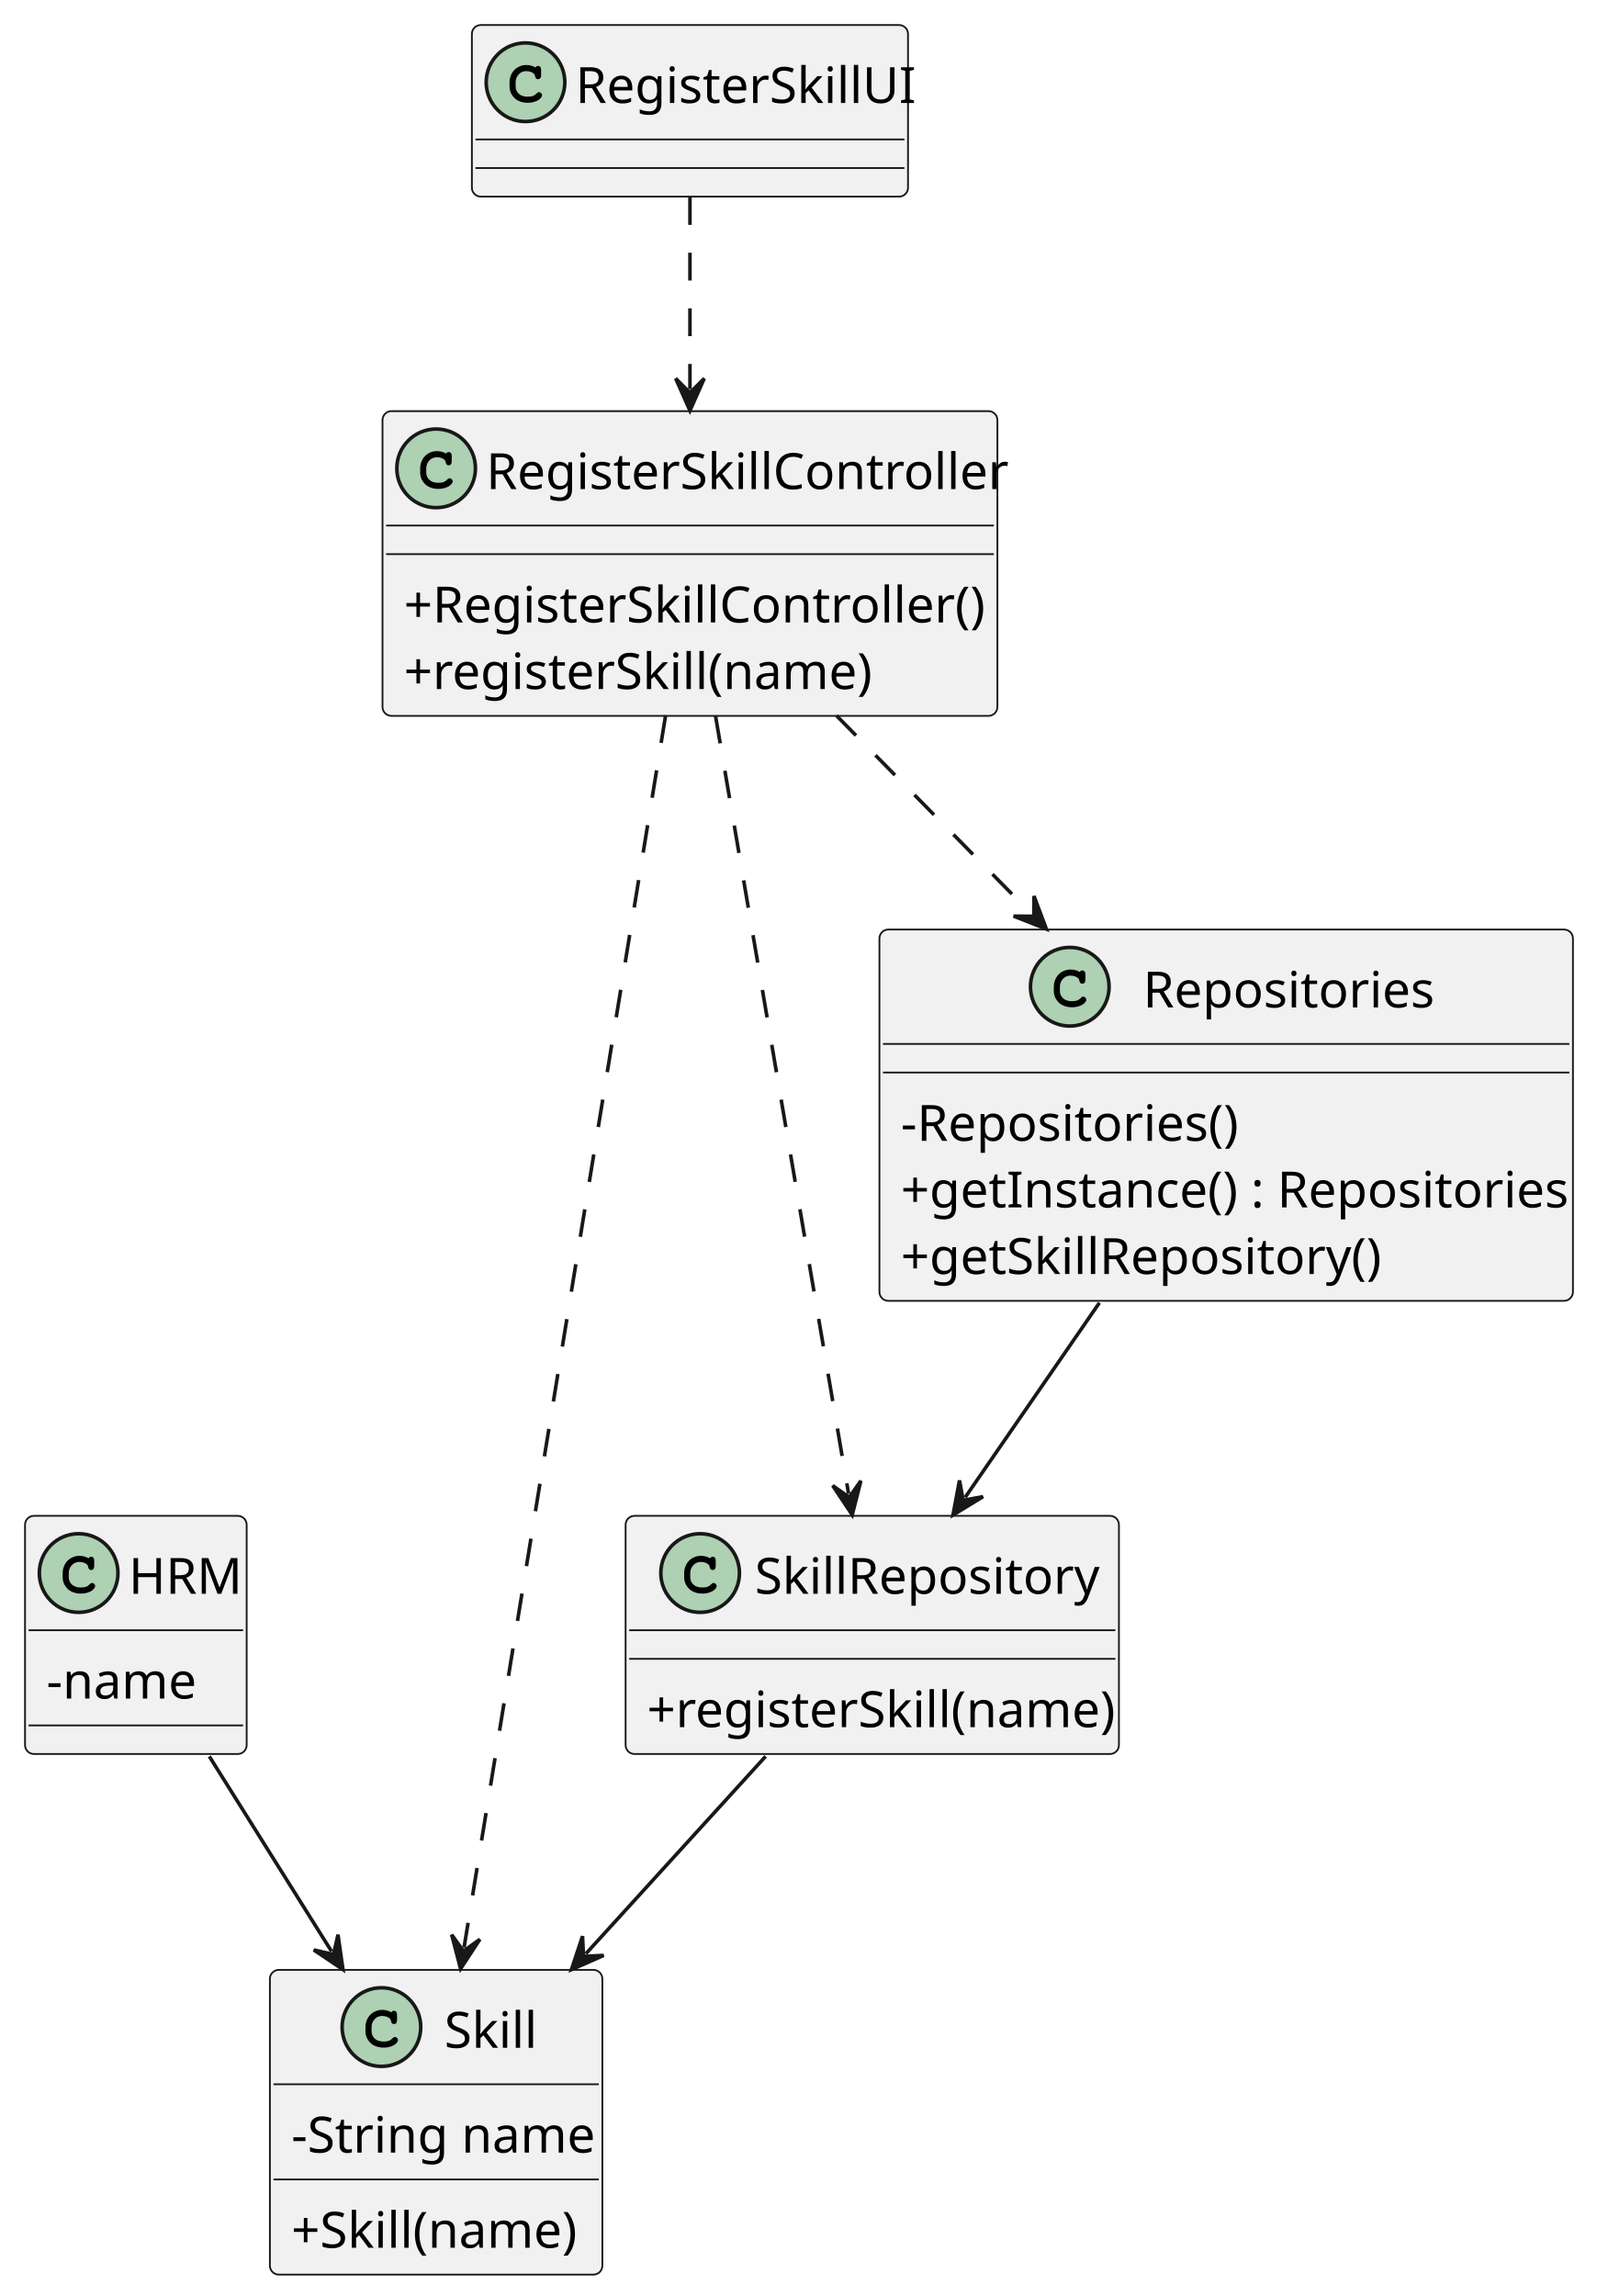
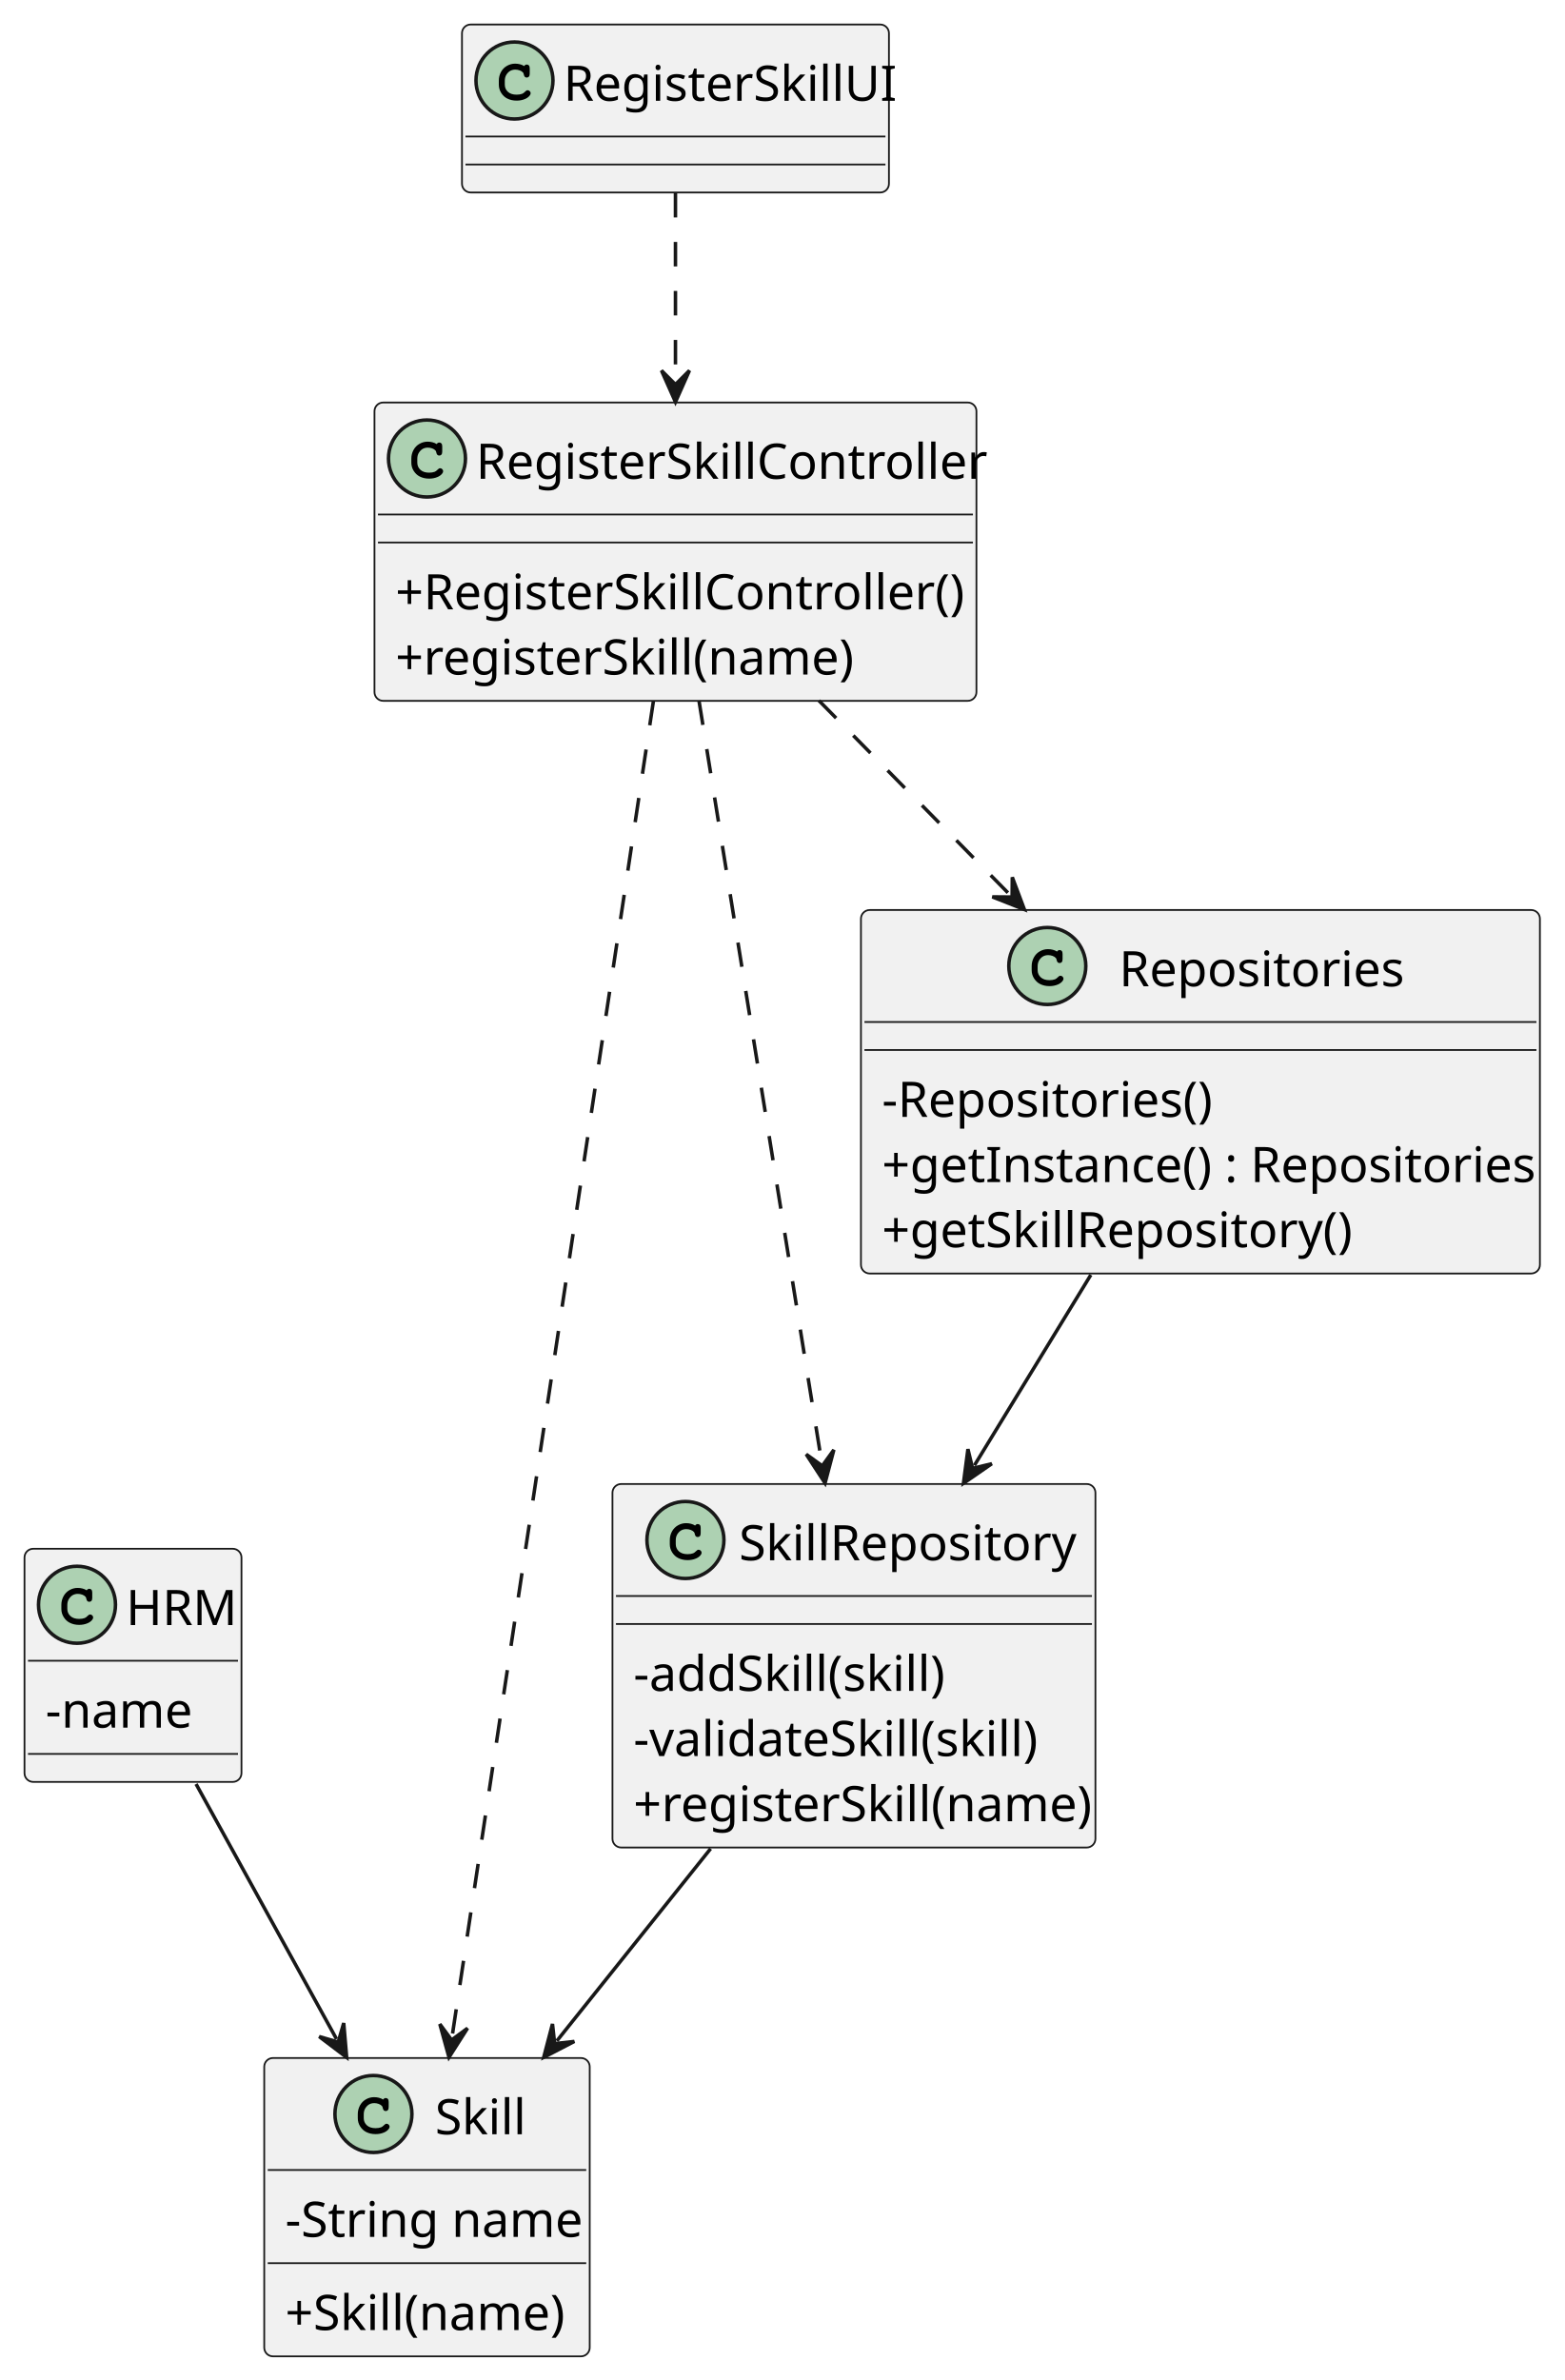
- <svg xmlns="http://www.w3.org/2000/svg" contentStyleType="text/css" height="578.7px" preserveAspectRatio="none" style="width:402px;height:578px;background:#FFFFFF;" version="1.1" viewBox="0 0 402 578" width="402.3px" zoomAndPan="magnify">
+ <svg xmlns="http://www.w3.org/2000/svg" contentStyleType="text/css" height="680px" preserveAspectRatio="none" style="width:447px;height:680px;background:#FFFFFF;" version="1.1" viewBox="0 0 447 680" width="447px" zoomAndPan="magnify">
  <defs />
  <g>
    <g id="elem_Skill">
-       <rect codeLine="9" fill="#F1F1F1" height="76.718" id="Skill" rx="2.25" ry="2.25" style="stroke:#181818;stroke-width:0.45;" width="83.7" x="67.95" y="495.9" />
-       <ellipse cx="96.03" cy="510.3" fill="#ADD1B2" rx="9.9" ry="9.9" style="stroke:#181818;stroke-width:0.9;" />
-       <path d="M98.519,506.587 Q98.66,506.391 98.828,506.292 Q98.997,506.194 99.194,506.194 Q99.532,506.194 99.743,506.433 Q99.953,506.658 99.953,507.206 L99.953,508.514 Q99.953,509.062 99.743,509.302 Q99.532,509.541 99.194,509.541 Q98.885,509.541 98.702,509.358 Q98.519,509.189 98.421,508.725 Q98.378,508.402 98.21,508.233 Q97.914,507.895 97.366,507.698 Q96.817,507.502 96.255,507.502 Q95.566,507.502 94.989,507.797 Q94.427,508.092 93.977,508.767 Q93.541,509.442 93.541,510.37 L93.541,511.355 Q93.541,512.466 94.343,513.211 Q95.144,513.942 96.578,513.942 Q97.422,513.942 98.013,513.717 Q98.364,513.577 98.744,513.183 Q98.983,512.944 99.11,512.873 Q99.25,512.803 99.433,512.803 Q99.728,512.803 99.953,513.042 Q100.192,513.267 100.192,513.577 Q100.192,513.886 99.883,514.252 Q99.433,514.772 98.716,515.067 Q97.746,515.475 96.578,515.475 Q95.214,515.475 94.132,514.913 Q93.246,514.462 92.627,513.506 Q92.008,512.536 92.008,511.383 L92.008,510.342 Q92.008,509.147 92.557,508.12 Q93.119,507.08 94.103,506.531 Q95.088,505.969 96.199,505.969 Q96.86,505.969 97.436,506.123 Q98.027,506.264 98.519,506.587 Z " fill="#000000" />
-       <text fill="#000000" font-family="sans-serif" font-size="12.6" lengthAdjust="spacing" textLength="22.5" x="111.87" y="515.517">Skill</text>
-       <line style="stroke:#181818;stroke-width:0.45;" x1="68.85" x2="150.75" y1="524.7" y2="524.7" />
-       <text fill="#000000" font-family="sans-serif" font-size="12.6" lengthAdjust="spacing" textLength="72.9" x="73.35" y="541.897">-String name</text>
-       <line style="stroke:#181818;stroke-width:0.45;" x1="68.85" x2="150.75" y1="548.659" y2="548.659" />
-       <text fill="#000000" font-family="sans-serif" font-size="12.6" lengthAdjust="spacing" textLength="70.2" x="73.35" y="565.856">+Skill(name)</text>
+       <rect codeLine="9" fill="#F1F1F1" height="85.242" id="Skill" rx="2.5" ry="2.5" style="stroke:#181818;stroke-width:0.5;" width="93" x="75.5" y="588" />
+       <ellipse cx="106.7" cy="604" fill="#ADD1B2" rx="11" ry="11" style="stroke:#181818;stroke-width:1.0;" />
+       <path d="M109.466,599.875 Q109.622,599.656 109.809,599.547 Q109.997,599.438 110.216,599.438 Q110.591,599.438 110.825,599.703 Q111.059,599.953 111.059,600.562 L111.059,602.016 Q111.059,602.625 110.825,602.891 Q110.591,603.156 110.216,603.156 Q109.872,603.156 109.669,602.953 Q109.466,602.766 109.356,602.25 Q109.309,601.891 109.122,601.703 Q108.794,601.328 108.184,601.109 Q107.575,600.891 106.95,600.891 Q106.184,600.891 105.544,601.219 Q104.919,601.547 104.419,602.297 Q103.934,603.047 103.934,604.078 L103.934,605.172 Q103.934,606.406 104.825,607.234 Q105.716,608.047 107.309,608.047 Q108.247,608.047 108.903,607.797 Q109.294,607.641 109.716,607.203 Q109.981,606.938 110.122,606.859 Q110.278,606.781 110.481,606.781 Q110.809,606.781 111.059,607.047 Q111.325,607.297 111.325,607.641 Q111.325,607.984 110.981,608.391 Q110.481,608.969 109.684,609.297 Q108.606,609.75 107.309,609.75 Q105.794,609.75 104.591,609.125 Q103.606,608.625 102.919,607.562 Q102.231,606.484 102.231,605.203 L102.231,604.047 Q102.231,602.719 102.841,601.578 Q103.466,600.422 104.559,599.812 Q105.653,599.188 106.888,599.188 Q107.622,599.188 108.263,599.359 Q108.919,599.516 109.466,599.875 Z " fill="#000000" />
+       <text fill="#000000" font-family="sans-serif" font-size="14" lengthAdjust="spacing" textLength="25" x="124.3" y="609.797">Skill</text>
+       <line style="stroke:#181818;stroke-width:0.5;" x1="76.5" x2="167.5" y1="620" y2="620" />
+       <text fill="#000000" font-family="sans-serif" font-size="14" lengthAdjust="spacing" textLength="81" x="81.5" y="639.107">-String name</text>
+       <line style="stroke:#181818;stroke-width:0.5;" x1="76.5" x2="167.5" y1="646.621" y2="646.621" />
+       <text fill="#000000" font-family="sans-serif" font-size="14" lengthAdjust="spacing" textLength="78" x="81.5" y="665.729">+Skill(name)</text>
    </g>
    <g id="elem_HRM">
-       <rect codeLine="15" fill="#F1F1F1" height="59.959" id="HRM" rx="2.25" ry="2.25" style="stroke:#181818;stroke-width:0.45;" width="55.8" x="6.3" y="381.6" />
-       <ellipse cx="19.8" cy="396" fill="#ADD1B2" rx="9.9" ry="9.9" style="stroke:#181818;stroke-width:0.9;" />
-       <path d="M22.289,392.288 Q22.43,392.091 22.598,391.992 Q22.767,391.894 22.964,391.894 Q23.302,391.894 23.512,392.133 Q23.723,392.358 23.723,392.906 L23.723,394.214 Q23.723,394.762 23.512,395.002 Q23.302,395.241 22.964,395.241 Q22.655,395.241 22.472,395.058 Q22.289,394.889 22.191,394.425 Q22.148,394.102 21.98,393.933 Q21.684,393.595 21.136,393.398 Q20.587,393.202 20.025,393.202 Q19.336,393.202 18.759,393.497 Q18.197,393.792 17.747,394.467 Q17.311,395.142 17.311,396.07 L17.311,397.055 Q17.311,398.166 18.113,398.911 Q18.914,399.642 20.348,399.642 Q21.192,399.642 21.783,399.417 Q22.134,399.277 22.514,398.883 Q22.753,398.644 22.88,398.573 Q23.02,398.503 23.203,398.503 Q23.498,398.503 23.723,398.742 Q23.962,398.967 23.962,399.277 Q23.962,399.586 23.653,399.952 Q23.203,400.472 22.486,400.767 Q21.516,401.175 20.348,401.175 Q18.984,401.175 17.902,400.613 Q17.016,400.163 16.397,399.206 Q15.778,398.236 15.778,397.083 L15.778,396.042 Q15.778,394.847 16.327,393.82 Q16.889,392.78 17.873,392.231 Q18.858,391.669 19.969,391.669 Q20.63,391.669 21.206,391.823 Q21.797,391.964 22.289,392.288 Z " fill="#000000" />
-       <text fill="#000000" font-family="sans-serif" font-size="12.6" lengthAdjust="spacing" textLength="27" x="32.4" y="401.217">HRM</text>
-       <line style="stroke:#181818;stroke-width:0.45;" x1="7.2" x2="61.2" y1="410.4" y2="410.4" />
-       <text fill="#000000" font-family="sans-serif" font-size="12.6" lengthAdjust="spacing" textLength="36" x="11.7" y="427.597">-name</text>
-       <line style="stroke:#181818;stroke-width:0.45;" x1="7.2" x2="61.2" y1="434.359" y2="434.359" />
+       <rect codeLine="15" fill="#F1F1F1" height="66.621" id="HRM" rx="2.5" ry="2.5" style="stroke:#181818;stroke-width:0.5;" width="62" x="7" y="442.5" />
+       <ellipse cx="22" cy="458.5" fill="#ADD1B2" rx="11" ry="11" style="stroke:#181818;stroke-width:1.0;" />
+       <path d="M24.766,454.375 Q24.922,454.156 25.109,454.047 Q25.297,453.938 25.516,453.938 Q25.891,453.938 26.125,454.203 Q26.359,454.453 26.359,455.062 L26.359,456.516 Q26.359,457.125 26.125,457.391 Q25.891,457.656 25.516,457.656 Q25.172,457.656 24.969,457.453 Q24.766,457.266 24.656,456.75 Q24.609,456.391 24.422,456.203 Q24.094,455.828 23.484,455.609 Q22.875,455.391 22.25,455.391 Q21.484,455.391 20.844,455.719 Q20.219,456.047 19.719,456.797 Q19.234,457.547 19.234,458.578 L19.234,459.672 Q19.234,460.906 20.125,461.734 Q21.016,462.547 22.609,462.547 Q23.547,462.547 24.203,462.297 Q24.594,462.141 25.016,461.703 Q25.281,461.438 25.422,461.359 Q25.578,461.281 25.781,461.281 Q26.109,461.281 26.359,461.547 Q26.625,461.797 26.625,462.141 Q26.625,462.484 26.281,462.891 Q25.781,463.469 24.984,463.797 Q23.906,464.25 22.609,464.25 Q21.094,464.25 19.891,463.625 Q18.906,463.125 18.219,462.062 Q17.531,460.984 17.531,459.703 L17.531,458.547 Q17.531,457.219 18.141,456.078 Q18.766,454.922 19.859,454.312 Q20.953,453.688 22.188,453.688 Q22.922,453.688 23.562,453.859 Q24.219,454.016 24.766,454.375 Z " fill="#000000" />
+       <text fill="#000000" font-family="sans-serif" font-size="14" lengthAdjust="spacing" textLength="30" x="36" y="464.297">HRM</text>
+       <line style="stroke:#181818;stroke-width:0.5;" x1="8" x2="68" y1="474.5" y2="474.5" />
+       <text fill="#000000" font-family="sans-serif" font-size="14" lengthAdjust="spacing" textLength="40" x="13" y="493.607">-name</text>
+       <line style="stroke:#181818;stroke-width:0.5;" x1="8" x2="68" y1="501.121" y2="501.121" />
    </g>
    <g id="elem_SkillRepository">
-       <rect codeLine="19" fill="#F1F1F1" height="59.959" id="SkillRepository" rx="2.25" ry="2.25" style="stroke:#181818;stroke-width:0.45;" width="124.2" x="157.5" y="381.6" />
-       <ellipse cx="176.265" cy="396" fill="#ADD1B2" rx="9.9" ry="9.9" style="stroke:#181818;stroke-width:0.9;" />
-       <path d="M178.754,392.288 Q178.895,392.091 179.063,391.992 Q179.232,391.894 179.429,391.894 Q179.767,391.894 179.977,392.133 Q180.188,392.358 180.188,392.906 L180.188,394.214 Q180.188,394.762 179.977,395.002 Q179.767,395.241 179.429,395.241 Q179.12,395.241 178.937,395.058 Q178.754,394.889 178.656,394.425 Q178.613,394.102 178.445,393.933 Q178.149,393.595 177.601,393.398 Q177.053,393.202 176.49,393.202 Q175.801,393.202 175.224,393.497 Q174.662,393.792 174.212,394.467 Q173.776,395.142 173.776,396.07 L173.776,397.055 Q173.776,398.166 174.577,398.911 Q175.379,399.642 176.813,399.642 Q177.657,399.642 178.248,399.417 Q178.599,399.277 178.979,398.883 Q179.218,398.644 179.345,398.573 Q179.485,398.503 179.668,398.503 Q179.963,398.503 180.188,398.742 Q180.428,398.967 180.428,399.277 Q180.428,399.586 180.118,399.952 Q179.668,400.472 178.951,400.767 Q177.981,401.175 176.813,401.175 Q175.449,401.175 174.367,400.613 Q173.481,400.163 172.862,399.206 Q172.243,398.236 172.243,397.083 L172.243,396.042 Q172.243,394.847 172.792,393.82 Q173.354,392.78 174.338,392.231 Q175.323,391.669 176.434,391.669 Q177.095,391.669 177.671,391.823 Q178.262,391.964 178.754,392.288 Z " fill="#000000" />
-       <text fill="#000000" font-family="sans-serif" font-size="12.6" lengthAdjust="spacing" textLength="83.7" x="190.035" y="401.217">SkillRepository</text>
-       <line style="stroke:#181818;stroke-width:0.45;" x1="158.4" x2="280.8" y1="410.4" y2="410.4" />
-       <line style="stroke:#181818;stroke-width:0.45;" x1="158.4" x2="280.8" y1="417.6" y2="417.6" />
-       <text fill="#000000" font-family="sans-serif" font-size="12.6" lengthAdjust="spacing" textLength="113.4" x="162.9" y="434.797">+registerSkill(name)</text>
+       <rect codeLine="19" fill="#F1F1F1" height="103.863" id="SkillRepository" rx="2.5" ry="2.5" style="stroke:#181818;stroke-width:0.5;" width="138" x="175" y="424" />
+       <ellipse cx="195.85" cy="440" fill="#ADD1B2" rx="11" ry="11" style="stroke:#181818;stroke-width:1.0;" />
+       <path d="M198.616,435.875 Q198.772,435.656 198.959,435.547 Q199.147,435.438 199.366,435.438 Q199.741,435.438 199.975,435.703 Q200.209,435.953 200.209,436.562 L200.209,438.016 Q200.209,438.625 199.975,438.891 Q199.741,439.156 199.366,439.156 Q199.022,439.156 198.819,438.953 Q198.616,438.766 198.506,438.25 Q198.459,437.891 198.272,437.703 Q197.944,437.328 197.334,437.109 Q196.725,436.891 196.1,436.891 Q195.334,436.891 194.694,437.219 Q194.069,437.547 193.569,438.297 Q193.084,439.047 193.084,440.078 L193.084,441.172 Q193.084,442.406 193.975,443.234 Q194.866,444.047 196.459,444.047 Q197.397,444.047 198.053,443.797 Q198.444,443.641 198.866,443.203 Q199.131,442.938 199.272,442.859 Q199.428,442.781 199.631,442.781 Q199.959,442.781 200.209,443.047 Q200.475,443.297 200.475,443.641 Q200.475,443.984 200.131,444.391 Q199.631,444.969 198.834,445.297 Q197.756,445.75 196.459,445.75 Q194.944,445.75 193.741,445.125 Q192.756,444.625 192.069,443.562 Q191.381,442.484 191.381,441.203 L191.381,440.047 Q191.381,438.719 191.991,437.578 Q192.616,436.422 193.709,435.812 Q194.803,435.188 196.037,435.188 Q196.772,435.188 197.412,435.359 Q198.069,435.516 198.616,435.875 Z " fill="#000000" />
+       <text fill="#000000" font-family="sans-serif" font-size="14" lengthAdjust="spacing" textLength="93" x="211.15" y="445.797">SkillRepository</text>
+       <line style="stroke:#181818;stroke-width:0.5;" x1="176" x2="312" y1="456" y2="456" />
+       <line style="stroke:#181818;stroke-width:0.5;" x1="176" x2="312" y1="464" y2="464" />
+       <text fill="#000000" font-family="sans-serif" font-size="14" lengthAdjust="spacing" textLength="87" x="181" y="483.107">-addSkill(skill)</text>
+       <text fill="#000000" font-family="sans-serif" font-size="14" lengthAdjust="spacing" textLength="112" x="181" y="501.728">-validateSkill(skill)</text>
+       <text fill="#000000" font-family="sans-serif" font-size="14" lengthAdjust="spacing" textLength="126" x="181" y="520.35">+registerSkill(name)</text>
    </g>
    <g id="elem_Repositories">
-       <rect codeLine="23" fill="#F1F1F1" height="93.477" id="Repositories" rx="2.25" ry="2.25" style="stroke:#181818;stroke-width:0.45;" width="174.6" x="221.4" y="234" />
-       <ellipse cx="269.325" cy="248.4" fill="#ADD1B2" rx="9.9" ry="9.9" style="stroke:#181818;stroke-width:0.9;" />
-       <path d="M271.814,244.688 Q271.955,244.491 272.123,244.392 Q272.292,244.294 272.489,244.294 Q272.827,244.294 273.038,244.533 Q273.248,244.758 273.248,245.306 L273.248,246.614 Q273.248,247.162 273.038,247.402 Q272.827,247.641 272.489,247.641 Q272.18,247.641 271.997,247.458 Q271.814,247.289 271.716,246.825 Q271.673,246.502 271.505,246.333 Q271.209,245.995 270.661,245.798 Q270.113,245.602 269.55,245.602 Q268.861,245.602 268.284,245.897 Q267.722,246.192 267.272,246.867 Q266.836,247.542 266.836,248.47 L266.836,249.455 Q266.836,250.566 267.637,251.311 Q268.439,252.042 269.873,252.042 Q270.717,252.042 271.308,251.817 Q271.659,251.677 272.039,251.283 Q272.278,251.044 272.405,250.973 Q272.545,250.903 272.728,250.903 Q273.023,250.903 273.248,251.142 Q273.488,251.367 273.488,251.677 Q273.488,251.986 273.178,252.352 Q272.728,252.872 272.011,253.167 Q271.041,253.575 269.873,253.575 Q268.509,253.575 267.427,253.012 Q266.541,252.562 265.922,251.606 Q265.303,250.636 265.303,249.483 L265.303,248.442 Q265.303,247.247 265.852,246.22 Q266.414,245.18 267.398,244.631 Q268.383,244.069 269.494,244.069 Q270.155,244.069 270.731,244.223 Q271.322,244.364 271.814,244.688 Z " fill="#000000" />
-       <text fill="#000000" font-family="sans-serif" font-size="12.6" lengthAdjust="spacing" textLength="71.1" x="287.775" y="253.617">Repositories</text>
-       <line style="stroke:#181818;stroke-width:0.45;" x1="222.3" x2="395.1" y1="262.8" y2="262.8" />
-       <line style="stroke:#181818;stroke-width:0.45;" x1="222.3" x2="395.1" y1="270" y2="270" />
-       <text fill="#000000" font-family="sans-serif" font-size="12.6" lengthAdjust="spacing" textLength="84.6" x="226.8" y="287.197">-Repositories()</text>
-       <text fill="#000000" font-family="sans-serif" font-size="12.6" lengthAdjust="spacing" textLength="163.8" x="226.8" y="303.956">+getInstance() : Repositories</text>
-       <text fill="#000000" font-family="sans-serif" font-size="12.6" lengthAdjust="spacing" textLength="117.9" x="226.8" y="320.715">+getSkillRepository()</text>
+       <rect codeLine="25" fill="#F1F1F1" height="103.863" id="Repositories" rx="2.5" ry="2.5" style="stroke:#181818;stroke-width:0.5;" width="194" x="246" y="260" />
+       <ellipse cx="299.25" cy="276" fill="#ADD1B2" rx="11" ry="11" style="stroke:#181818;stroke-width:1.0;" />
+       <path d="M302.016,271.875 Q302.172,271.656 302.359,271.547 Q302.547,271.438 302.766,271.438 Q303.141,271.438 303.375,271.703 Q303.609,271.953 303.609,272.562 L303.609,274.016 Q303.609,274.625 303.375,274.891 Q303.141,275.156 302.766,275.156 Q302.422,275.156 302.219,274.953 Q302.016,274.766 301.906,274.25 Q301.859,273.891 301.672,273.703 Q301.344,273.328 300.734,273.109 Q300.125,272.891 299.5,272.891 Q298.734,272.891 298.094,273.219 Q297.469,273.547 296.969,274.297 Q296.484,275.047 296.484,276.078 L296.484,277.172 Q296.484,278.406 297.375,279.234 Q298.266,280.047 299.859,280.047 Q300.797,280.047 301.453,279.797 Q301.844,279.641 302.266,279.203 Q302.531,278.938 302.672,278.859 Q302.828,278.781 303.031,278.781 Q303.359,278.781 303.609,279.047 Q303.875,279.297 303.875,279.641 Q303.875,279.984 303.531,280.391 Q303.031,280.969 302.234,281.297 Q301.156,281.75 299.859,281.75 Q298.344,281.75 297.141,281.125 Q296.156,280.625 295.469,279.562 Q294.781,278.484 294.781,277.203 L294.781,276.047 Q294.781,274.719 295.391,273.578 Q296.016,272.422 297.109,271.812 Q298.203,271.188 299.438,271.188 Q300.172,271.188 300.812,271.359 Q301.469,271.516 302.016,271.875 Z " fill="#000000" />
+       <text fill="#000000" font-family="sans-serif" font-size="14" lengthAdjust="spacing" textLength="79" x="319.75" y="281.797">Repositories</text>
+       <line style="stroke:#181818;stroke-width:0.5;" x1="247" x2="439" y1="292" y2="292" />
+       <line style="stroke:#181818;stroke-width:0.5;" x1="247" x2="439" y1="300" y2="300" />
+       <text fill="#000000" font-family="sans-serif" font-size="14" lengthAdjust="spacing" textLength="94" x="252" y="319.107">-Repositories()</text>
+       <text fill="#000000" font-family="sans-serif" font-size="14" lengthAdjust="spacing" textLength="182" x="252" y="337.728">+getInstance() : Repositories</text>
+       <text fill="#000000" font-family="sans-serif" font-size="14" lengthAdjust="spacing" textLength="131" x="252" y="356.35">+getSkillRepository()</text>
    </g>
    <g id="elem_RegisterSkillController">
-       <rect codeLine="29" fill="#F1F1F1" height="76.718" id="RegisterSkillController" rx="2.25" ry="2.25" style="stroke:#181818;stroke-width:0.45;" width="154.8" x="96.3" y="103.5" />
-       <ellipse cx="109.8" cy="117.9" fill="#ADD1B2" rx="9.9" ry="9.9" style="stroke:#181818;stroke-width:0.9;" />
-       <path d="M112.289,114.188 Q112.43,113.991 112.598,113.892 Q112.767,113.794 112.964,113.794 Q113.302,113.794 113.513,114.033 Q113.723,114.258 113.723,114.806 L113.723,116.114 Q113.723,116.662 113.513,116.902 Q113.302,117.141 112.964,117.141 Q112.655,117.141 112.472,116.958 Q112.289,116.789 112.191,116.325 Q112.148,116.002 111.98,115.833 Q111.684,115.495 111.136,115.298 Q110.588,115.102 110.025,115.102 Q109.336,115.102 108.759,115.397 Q108.197,115.692 107.747,116.367 Q107.311,117.042 107.311,117.97 L107.311,118.955 Q107.311,120.066 108.112,120.811 Q108.914,121.542 110.348,121.542 Q111.192,121.542 111.783,121.317 Q112.134,121.177 112.514,120.783 Q112.753,120.544 112.88,120.473 Q113.02,120.403 113.203,120.403 Q113.498,120.403 113.723,120.642 Q113.963,120.867 113.963,121.177 Q113.963,121.486 113.653,121.852 Q113.203,122.372 112.486,122.667 Q111.516,123.075 110.348,123.075 Q108.984,123.075 107.902,122.513 Q107.016,122.062 106.397,121.106 Q105.778,120.136 105.778,118.983 L105.778,117.942 Q105.778,116.747 106.327,115.72 Q106.889,114.68 107.873,114.131 Q108.858,113.569 109.969,113.569 Q110.63,113.569 111.206,113.723 Q111.797,113.864 112.289,114.188 Z " fill="#000000" />
-       <text fill="#000000" font-family="sans-serif" font-size="12.6" lengthAdjust="spacing" textLength="126" x="122.4" y="123.117">RegisterSkillController</text>
-       <line style="stroke:#181818;stroke-width:0.45;" x1="97.2" x2="250.2" y1="132.3" y2="132.3" />
-       <line style="stroke:#181818;stroke-width:0.45;" x1="97.2" x2="250.2" y1="139.5" y2="139.5" />
-       <text fill="#000000" font-family="sans-serif" font-size="12.6" lengthAdjust="spacing" textLength="142.2" x="101.7" y="156.697">+RegisterSkillController()</text>
-       <text fill="#000000" font-family="sans-serif" font-size="12.6" lengthAdjust="spacing" textLength="113.4" x="101.7" y="173.456">+registerSkill(name)</text>
+       <rect codeLine="31" fill="#F1F1F1" height="85.242" id="RegisterSkillController" rx="2.5" ry="2.5" style="stroke:#181818;stroke-width:0.5;" width="172" x="107" y="115" />
+       <ellipse cx="122" cy="131" fill="#ADD1B2" rx="11" ry="11" style="stroke:#181818;stroke-width:1.0;" />
+       <path d="M124.766,126.875 Q124.922,126.656 125.109,126.547 Q125.297,126.438 125.516,126.438 Q125.891,126.438 126.125,126.703 Q126.359,126.953 126.359,127.562 L126.359,129.016 Q126.359,129.625 126.125,129.891 Q125.891,130.156 125.516,130.156 Q125.172,130.156 124.969,129.953 Q124.766,129.766 124.656,129.25 Q124.609,128.891 124.422,128.703 Q124.094,128.328 123.484,128.109 Q122.875,127.891 122.25,127.891 Q121.484,127.891 120.844,128.219 Q120.219,128.547 119.719,129.297 Q119.234,130.047 119.234,131.078 L119.234,132.172 Q119.234,133.406 120.125,134.234 Q121.016,135.047 122.609,135.047 Q123.547,135.047 124.203,134.797 Q124.594,134.641 125.016,134.203 Q125.281,133.938 125.422,133.859 Q125.578,133.781 125.781,133.781 Q126.109,133.781 126.359,134.047 Q126.625,134.297 126.625,134.641 Q126.625,134.984 126.281,135.391 Q125.781,135.969 124.984,136.297 Q123.906,136.75 122.609,136.75 Q121.094,136.75 119.891,136.125 Q118.906,135.625 118.219,134.562 Q117.531,133.484 117.531,132.203 L117.531,131.047 Q117.531,129.719 118.141,128.578 Q118.766,127.422 119.859,126.812 Q120.953,126.188 122.188,126.188 Q122.922,126.188 123.562,126.359 Q124.219,126.516 124.766,126.875 Z " fill="#000000" />
+       <text fill="#000000" font-family="sans-serif" font-size="14" lengthAdjust="spacing" textLength="140" x="136" y="136.797">RegisterSkillController</text>
+       <line style="stroke:#181818;stroke-width:0.5;" x1="108" x2="278" y1="147" y2="147" />
+       <line style="stroke:#181818;stroke-width:0.5;" x1="108" x2="278" y1="155" y2="155" />
+       <text fill="#000000" font-family="sans-serif" font-size="14" lengthAdjust="spacing" textLength="158" x="113" y="174.107">+RegisterSkillController()</text>
+       <text fill="#000000" font-family="sans-serif" font-size="14" lengthAdjust="spacing" textLength="126" x="113" y="192.728">+registerSkill(name)</text>
    </g>
    <g id="elem_RegisterSkillUI">
-       <rect codeLine="34" fill="#F1F1F1" height="43.2" id="RegisterSkillUI" rx="2.25" ry="2.25" style="stroke:#181818;stroke-width:0.45;" width="109.8" x="118.8" y="6.3" />
-       <ellipse cx="132.3" cy="20.7" fill="#ADD1B2" rx="9.9" ry="9.9" style="stroke:#181818;stroke-width:0.9;" />
-       <path d="M134.789,16.988 Q134.93,16.791 135.098,16.692 Q135.267,16.594 135.464,16.594 Q135.802,16.594 136.012,16.833 Q136.223,17.058 136.223,17.606 L136.223,18.914 Q136.223,19.462 136.012,19.702 Q135.802,19.941 135.464,19.941 Q135.155,19.941 134.972,19.758 Q134.789,19.589 134.691,19.125 Q134.648,18.802 134.48,18.633 Q134.184,18.295 133.636,18.098 Q133.088,17.902 132.525,17.902 Q131.836,17.902 131.259,18.197 Q130.697,18.492 130.247,19.167 Q129.811,19.842 129.811,20.77 L129.811,21.755 Q129.811,22.866 130.613,23.611 Q131.414,24.342 132.848,24.342 Q133.692,24.342 134.283,24.117 Q134.634,23.977 135.014,23.583 Q135.253,23.344 135.38,23.273 Q135.52,23.203 135.703,23.203 Q135.998,23.203 136.223,23.442 Q136.463,23.667 136.463,23.977 Q136.463,24.286 136.153,24.652 Q135.703,25.172 134.986,25.467 Q134.016,25.875 132.848,25.875 Q131.484,25.875 130.402,25.312 Q129.516,24.863 128.897,23.906 Q128.278,22.936 128.278,21.783 L128.278,20.742 Q128.278,19.547 128.827,18.52 Q129.389,17.48 130.373,16.931 Q131.358,16.369 132.469,16.369 Q133.13,16.369 133.706,16.523 Q134.297,16.664 134.789,16.988 Z " fill="#000000" />
-       <text fill="#000000" font-family="sans-serif" font-size="12.6" lengthAdjust="spacing" textLength="81" x="144.9" y="25.917">RegisterSkillUI</text>
-       <line style="stroke:#181818;stroke-width:0.45;" x1="119.7" x2="227.7" y1="35.1" y2="35.1" />
-       <line style="stroke:#181818;stroke-width:0.45;" x1="119.7" x2="227.7" y1="42.3" y2="42.3" />
+       <rect codeLine="36" fill="#F1F1F1" height="48" id="RegisterSkillUI" rx="2.5" ry="2.5" style="stroke:#181818;stroke-width:0.5;" width="122" x="132" y="7" />
+       <ellipse cx="147" cy="23" fill="#ADD1B2" rx="11" ry="11" style="stroke:#181818;stroke-width:1.0;" />
+       <path d="M149.766,18.875 Q149.922,18.656 150.109,18.547 Q150.297,18.438 150.516,18.438 Q150.891,18.438 151.125,18.703 Q151.359,18.953 151.359,19.562 L151.359,21.016 Q151.359,21.625 151.125,21.891 Q150.891,22.156 150.516,22.156 Q150.172,22.156 149.969,21.953 Q149.766,21.766 149.656,21.25 Q149.609,20.891 149.422,20.703 Q149.094,20.328 148.484,20.109 Q147.875,19.891 147.25,19.891 Q146.484,19.891 145.844,20.219 Q145.219,20.547 144.719,21.297 Q144.234,22.047 144.234,23.078 L144.234,24.172 Q144.234,25.406 145.125,26.234 Q146.016,27.047 147.609,27.047 Q148.547,27.047 149.203,26.797 Q149.594,26.641 150.016,26.203 Q150.281,25.938 150.422,25.859 Q150.578,25.781 150.781,25.781 Q151.109,25.781 151.359,26.047 Q151.625,26.297 151.625,26.641 Q151.625,26.984 151.281,27.391 Q150.781,27.969 149.984,28.297 Q148.906,28.75 147.609,28.75 Q146.094,28.75 144.891,28.125 Q143.906,27.625 143.219,26.562 Q142.531,25.484 142.531,24.203 L142.531,23.047 Q142.531,21.719 143.141,20.578 Q143.766,19.422 144.859,18.812 Q145.953,18.188 147.188,18.188 Q147.922,18.188 148.562,18.359 Q149.219,18.516 149.766,18.875 Z " fill="#000000" />
+       <text fill="#000000" font-family="sans-serif" font-size="14" lengthAdjust="spacing" textLength="90" x="161" y="28.797">RegisterSkillUI</text>
+       <line style="stroke:#181818;stroke-width:0.5;" x1="133" x2="253" y1="39" y2="39" />
+       <line style="stroke:#181818;stroke-width:0.5;" x1="133" x2="253" y1="47" y2="47" />
    </g>
    <g id="link_RegisterSkillUI_RegisterSkillController">
-       <path codeLine="37" d="M173.7,49.617 C173.7,64.674 173.7,80.046 173.7,97.974 " fill="none" id="RegisterSkillUI-to-RegisterSkillController" style="stroke:#181818;stroke-width:0.9;stroke-dasharray:7.0,7.0;" />
-       <polygon fill="#181818" points="173.7,103.374,177.3,95.274,173.7,98.874,170.1,95.274,173.7,103.374" style="stroke:#181818;stroke-width:0.9;" />
+       <path codeLine="39" d="M193,55.13 C193,71.86 193,88.94 193,108.86 " fill="none" id="RegisterSkillUI-to-RegisterSkillController" style="stroke:#181818;stroke-width:1.0;stroke-dasharray:7.0,7.0;" />
+       <polygon fill="#181818" points="193,114.86,197,105.86,193,109.86,189,105.86,193,114.86" style="stroke:#181818;stroke-width:1.0;" />
    </g>
    <g id="link_RegisterSkillController_Repositories">
-       <path codeLine="38" d="M210.591,180.153 C226.908,196.74 242.463,212.555 259.644,230.024 " fill="none" id="RegisterSkillController-to-Repositories" style="stroke:#181818;stroke-width:0.9;stroke-dasharray:7.0,7.0;" />
-       <polygon fill="#181818" points="263.43,233.874,260.317,225.575,260.275,230.666,255.184,230.623,263.43,233.874" style="stroke:#181818;stroke-width:0.9;" />
+       <path codeLine="40" d="M233.99,200.17 C252.12,218.6 269.403,236.172 288.493,255.582 " fill="none" id="RegisterSkillController-to-Repositories" style="stroke:#181818;stroke-width:1.0;stroke-dasharray:7.0,7.0;" />
+       <polygon fill="#181818" points="292.7,259.86,289.241,250.638,289.194,256.295,283.537,256.248,292.7,259.86" style="stroke:#181818;stroke-width:1.0;" />
    </g>
    <g id="link_RegisterSkillController_SkillRepository">
-       <path codeLine="39" d="M180.135,180.225 C189.36,234.144 205.252,327.029 213.64,376.043 " fill="none" id="RegisterSkillController-to-SkillRepository" style="stroke:#181818;stroke-width:0.9;stroke-dasharray:7.0,7.0;" />
-       <polygon fill="#181818" points="214.551,381.366,216.733,372.775,213.792,376.93,209.636,373.989,214.551,381.366" style="stroke:#181818;stroke-width:0.9;" />
+       <path codeLine="41" d="M199.72,200.2 C209,257.78 224.766,355.616 234.786,417.836 " fill="none" id="RegisterSkillController-to-SkillRepository" style="stroke:#181818;stroke-width:1.0;stroke-dasharray:7.0,7.0;" />
+       <polygon fill="#181818" points="235.74,423.76,238.258,414.238,234.945,418.824,230.36,415.51,235.74,423.76" style="stroke:#181818;stroke-width:1.0;" />
    </g>
    <g id="link_RegisterSkillController_Skill">
-       <path codeLine="40" d="M167.571,180.099 C155.376,254.664 129.05,415.592 116.828,490.292 " fill="none" id="RegisterSkillController-to-Skill" style="stroke:#181818;stroke-width:0.9;stroke-dasharray:7.0,7.0;" />
-       <polygon fill="#181818" points="115.956,495.621,120.817,488.209,116.683,491.18,113.711,487.046,115.956,495.621" style="stroke:#181818;stroke-width:0.9;" />
+       <path codeLine="42" d="M186.7,200.3 C173.23,289.68 142.644,492.567 129.184,581.867 " fill="none" id="RegisterSkillController-to-Skill" style="stroke:#181818;stroke-width:1.0;stroke-dasharray:7.0,7.0;" />
+       <polygon fill="#181818" points="128.29,587.8,133.587,579.497,129.035,582.856,125.676,578.304,128.29,587.8" style="stroke:#181818;stroke-width:1.0;" />
    </g>
    <g id="link_Repositories_SkillRepository">
-       <path codeLine="41" d="M276.786,327.96 C264.501,345.771 253.888,361.153 242.989,376.948 " fill="none" id="Repositories-to-SkillRepository" style="stroke:#181818;stroke-width:0.9;" />
-       <polygon fill="#181818" points="239.922,381.393,247.485,376.771,242.478,377.689,241.559,372.682,239.922,381.393" style="stroke:#181818;stroke-width:0.9;" />
+       <path codeLine="43" d="M311.68,364.26 C300.06,383.26 290.029,399.68 278.418,418.68 " fill="none" id="Repositories-to-SkillRepository" style="stroke:#181818;stroke-width:1.0;" />
+       <polygon fill="#181818" points="275.29,423.8,283.396,418.206,277.897,419.534,276.57,414.035,275.29,423.8" style="stroke:#181818;stroke-width:1.0;" />
    </g>
    <g id="link_HRM_Skill">
-       <path codeLine="42" d="M52.695,442.152 C62.838,458.334 72.641,473.973 83.477,491.253 " fill="none" id="HRM-to-Skill" style="stroke:#181818;stroke-width:0.9;" />
-       <polygon fill="#181818" points="86.346,495.828,85.093,487.053,83.955,492.016,78.993,490.878,86.346,495.828" style="stroke:#181818;stroke-width:0.9;" />
+       <path codeLine="44" d="M56.02,509.72 C68.6,532.56 82.604,557.985 96.154,582.575 " fill="none" id="HRM-to-Skill" style="stroke:#181818;stroke-width:1.0;" />
+       <polygon fill="#181818" points="99.05,587.83,98.21,578.017,96.637,583.451,91.203,581.878,99.05,587.83" style="stroke:#181818;stroke-width:1.0;" />
    </g>
    <g id="link_SkillRepository_Skill">
-       <path codeLine="43" d="M192.744,442.152 C178.011,458.334 163.232,474.555 147.5,491.835 " fill="none" id="SkillRepository-to-Skill" style="stroke:#181818;stroke-width:0.9;" />
-       <polygon fill="#181818" points="143.865,495.828,151.98,492.262,146.894,492.5,146.656,487.415,143.865,495.828" style="stroke:#181818;stroke-width:0.9;" />
+       <path codeLine="45" d="M203.04,528.2 C187.53,547.59 173.828,564.715 159.108,583.115 " fill="none" id="SkillRepository-to-Skill" style="stroke:#181818;stroke-width:1.0;" />
+       <polygon fill="#181818" points="155.36,587.8,164.106,583.271,158.483,583.896,157.859,578.273,155.36,587.8" style="stroke:#181818;stroke-width:1.0;" />
    </g>
  </g>
</svg>
